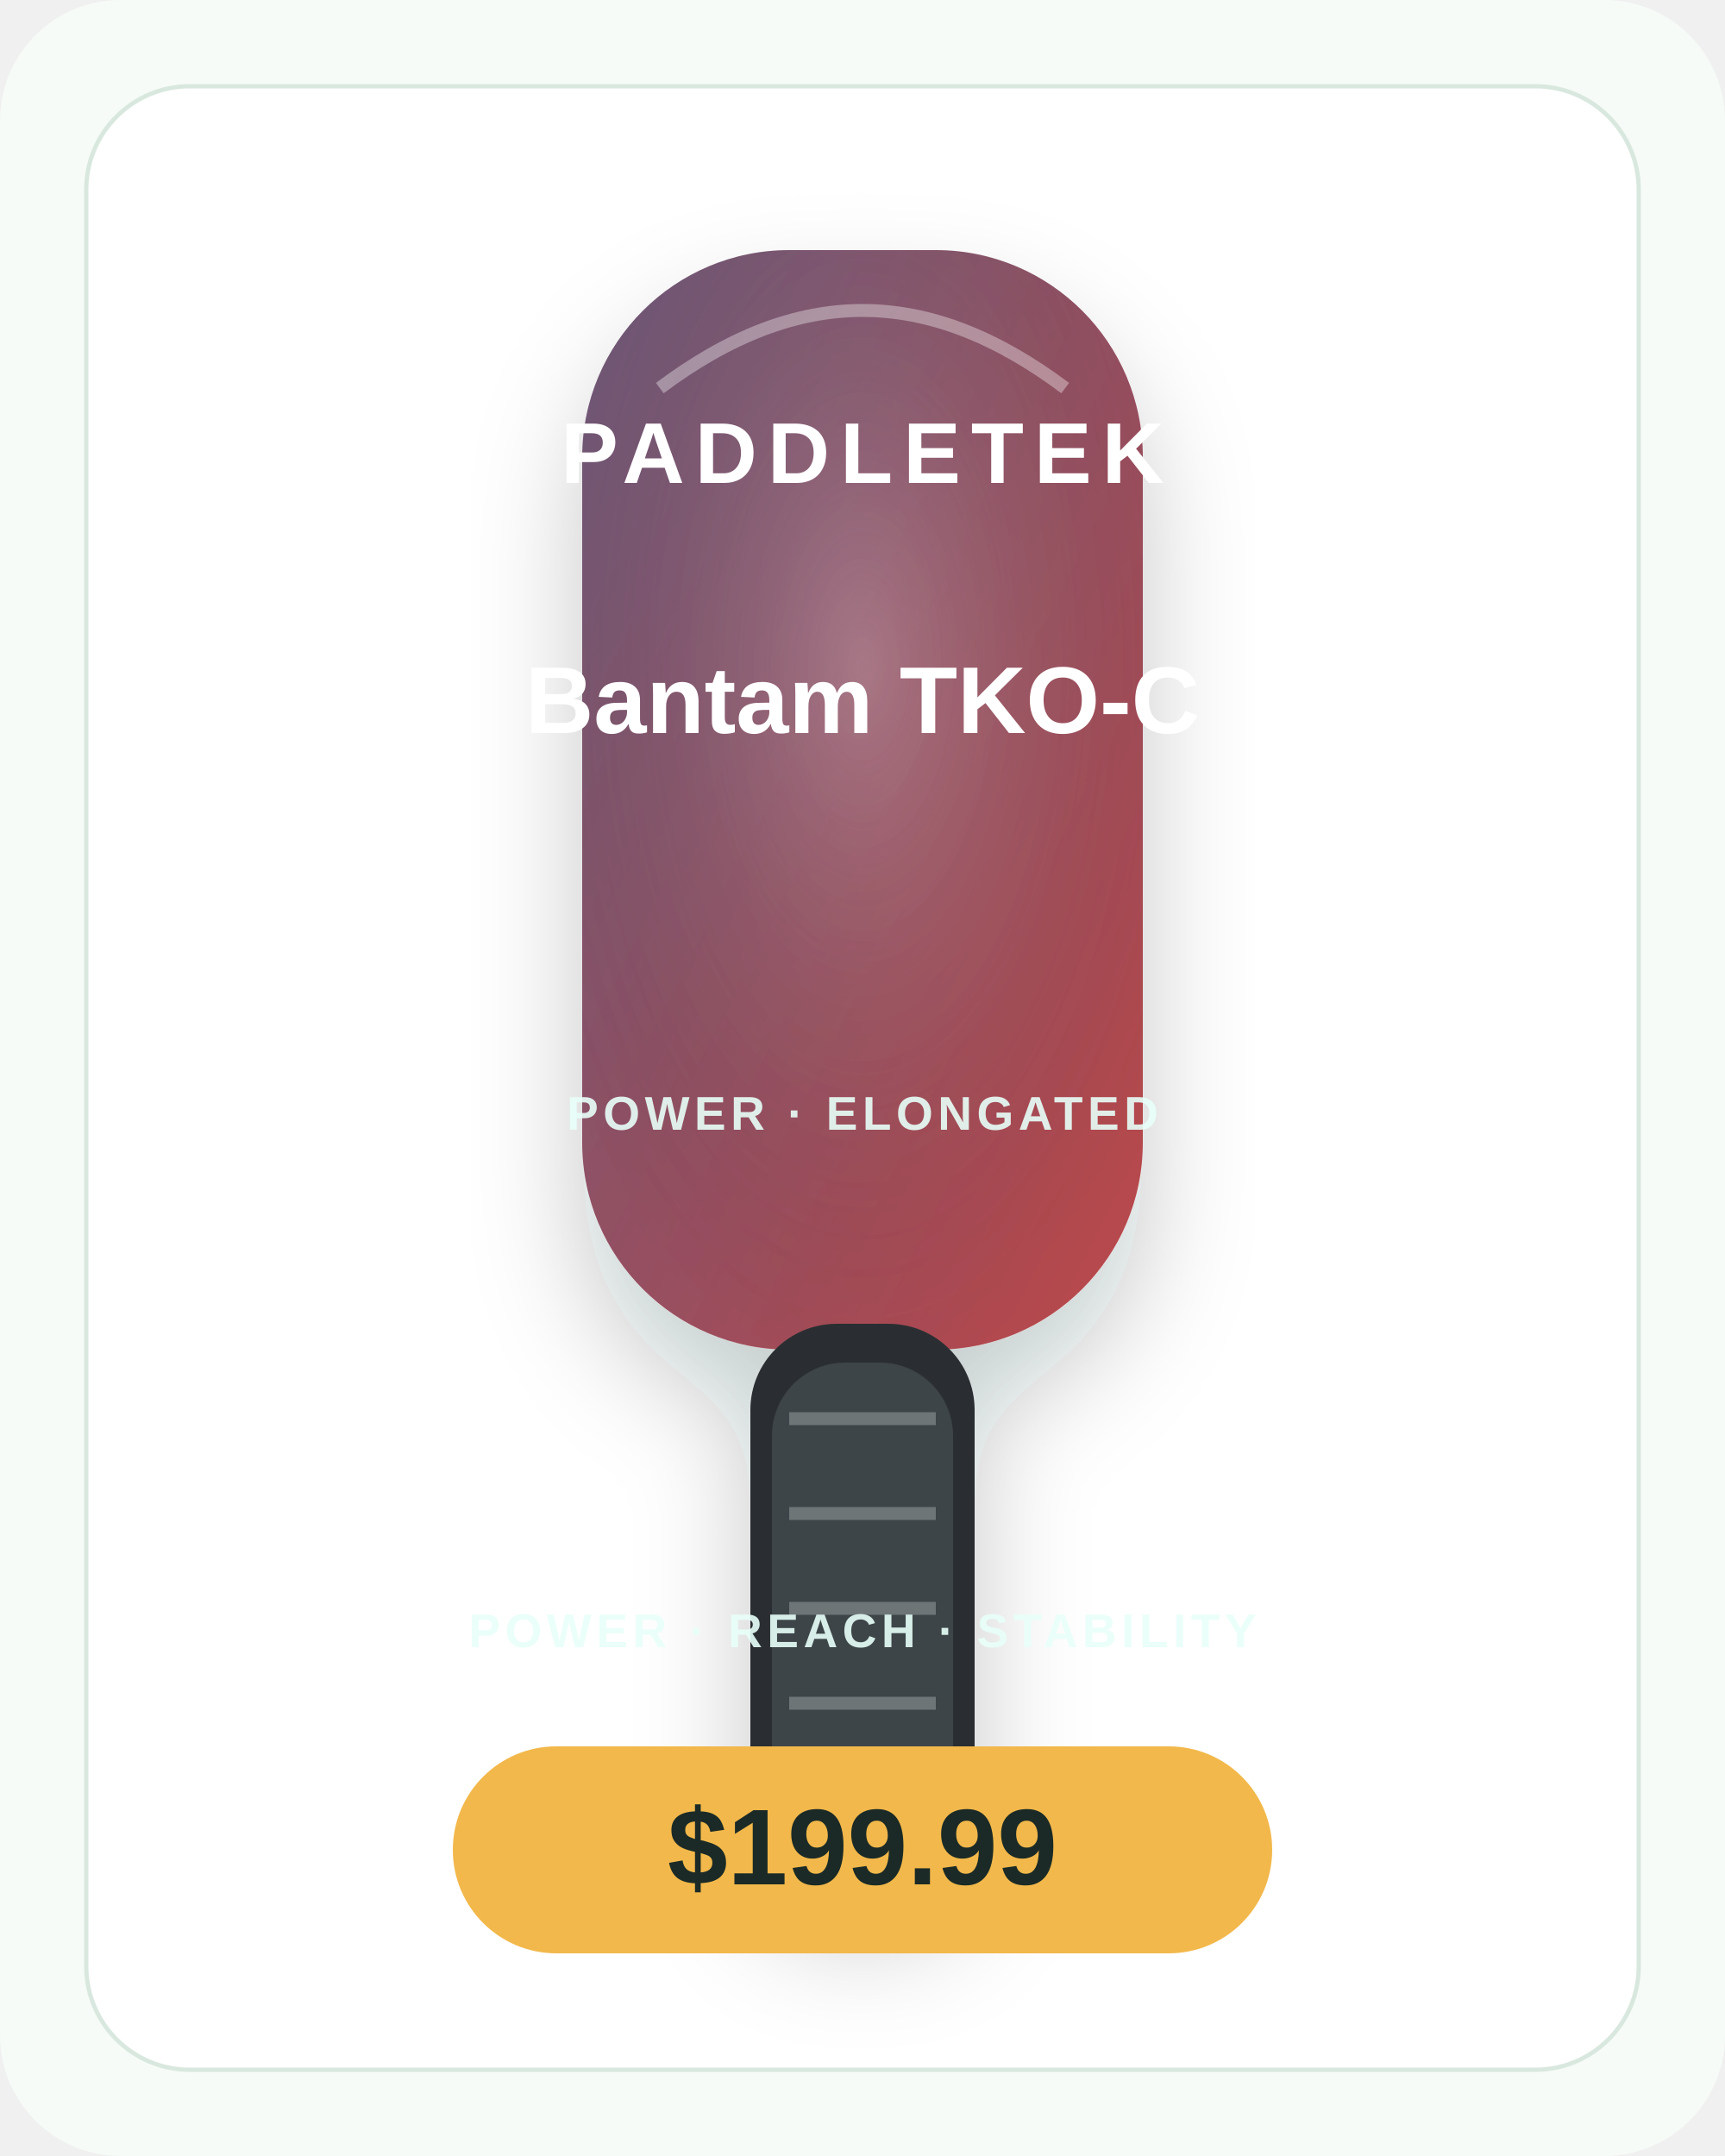
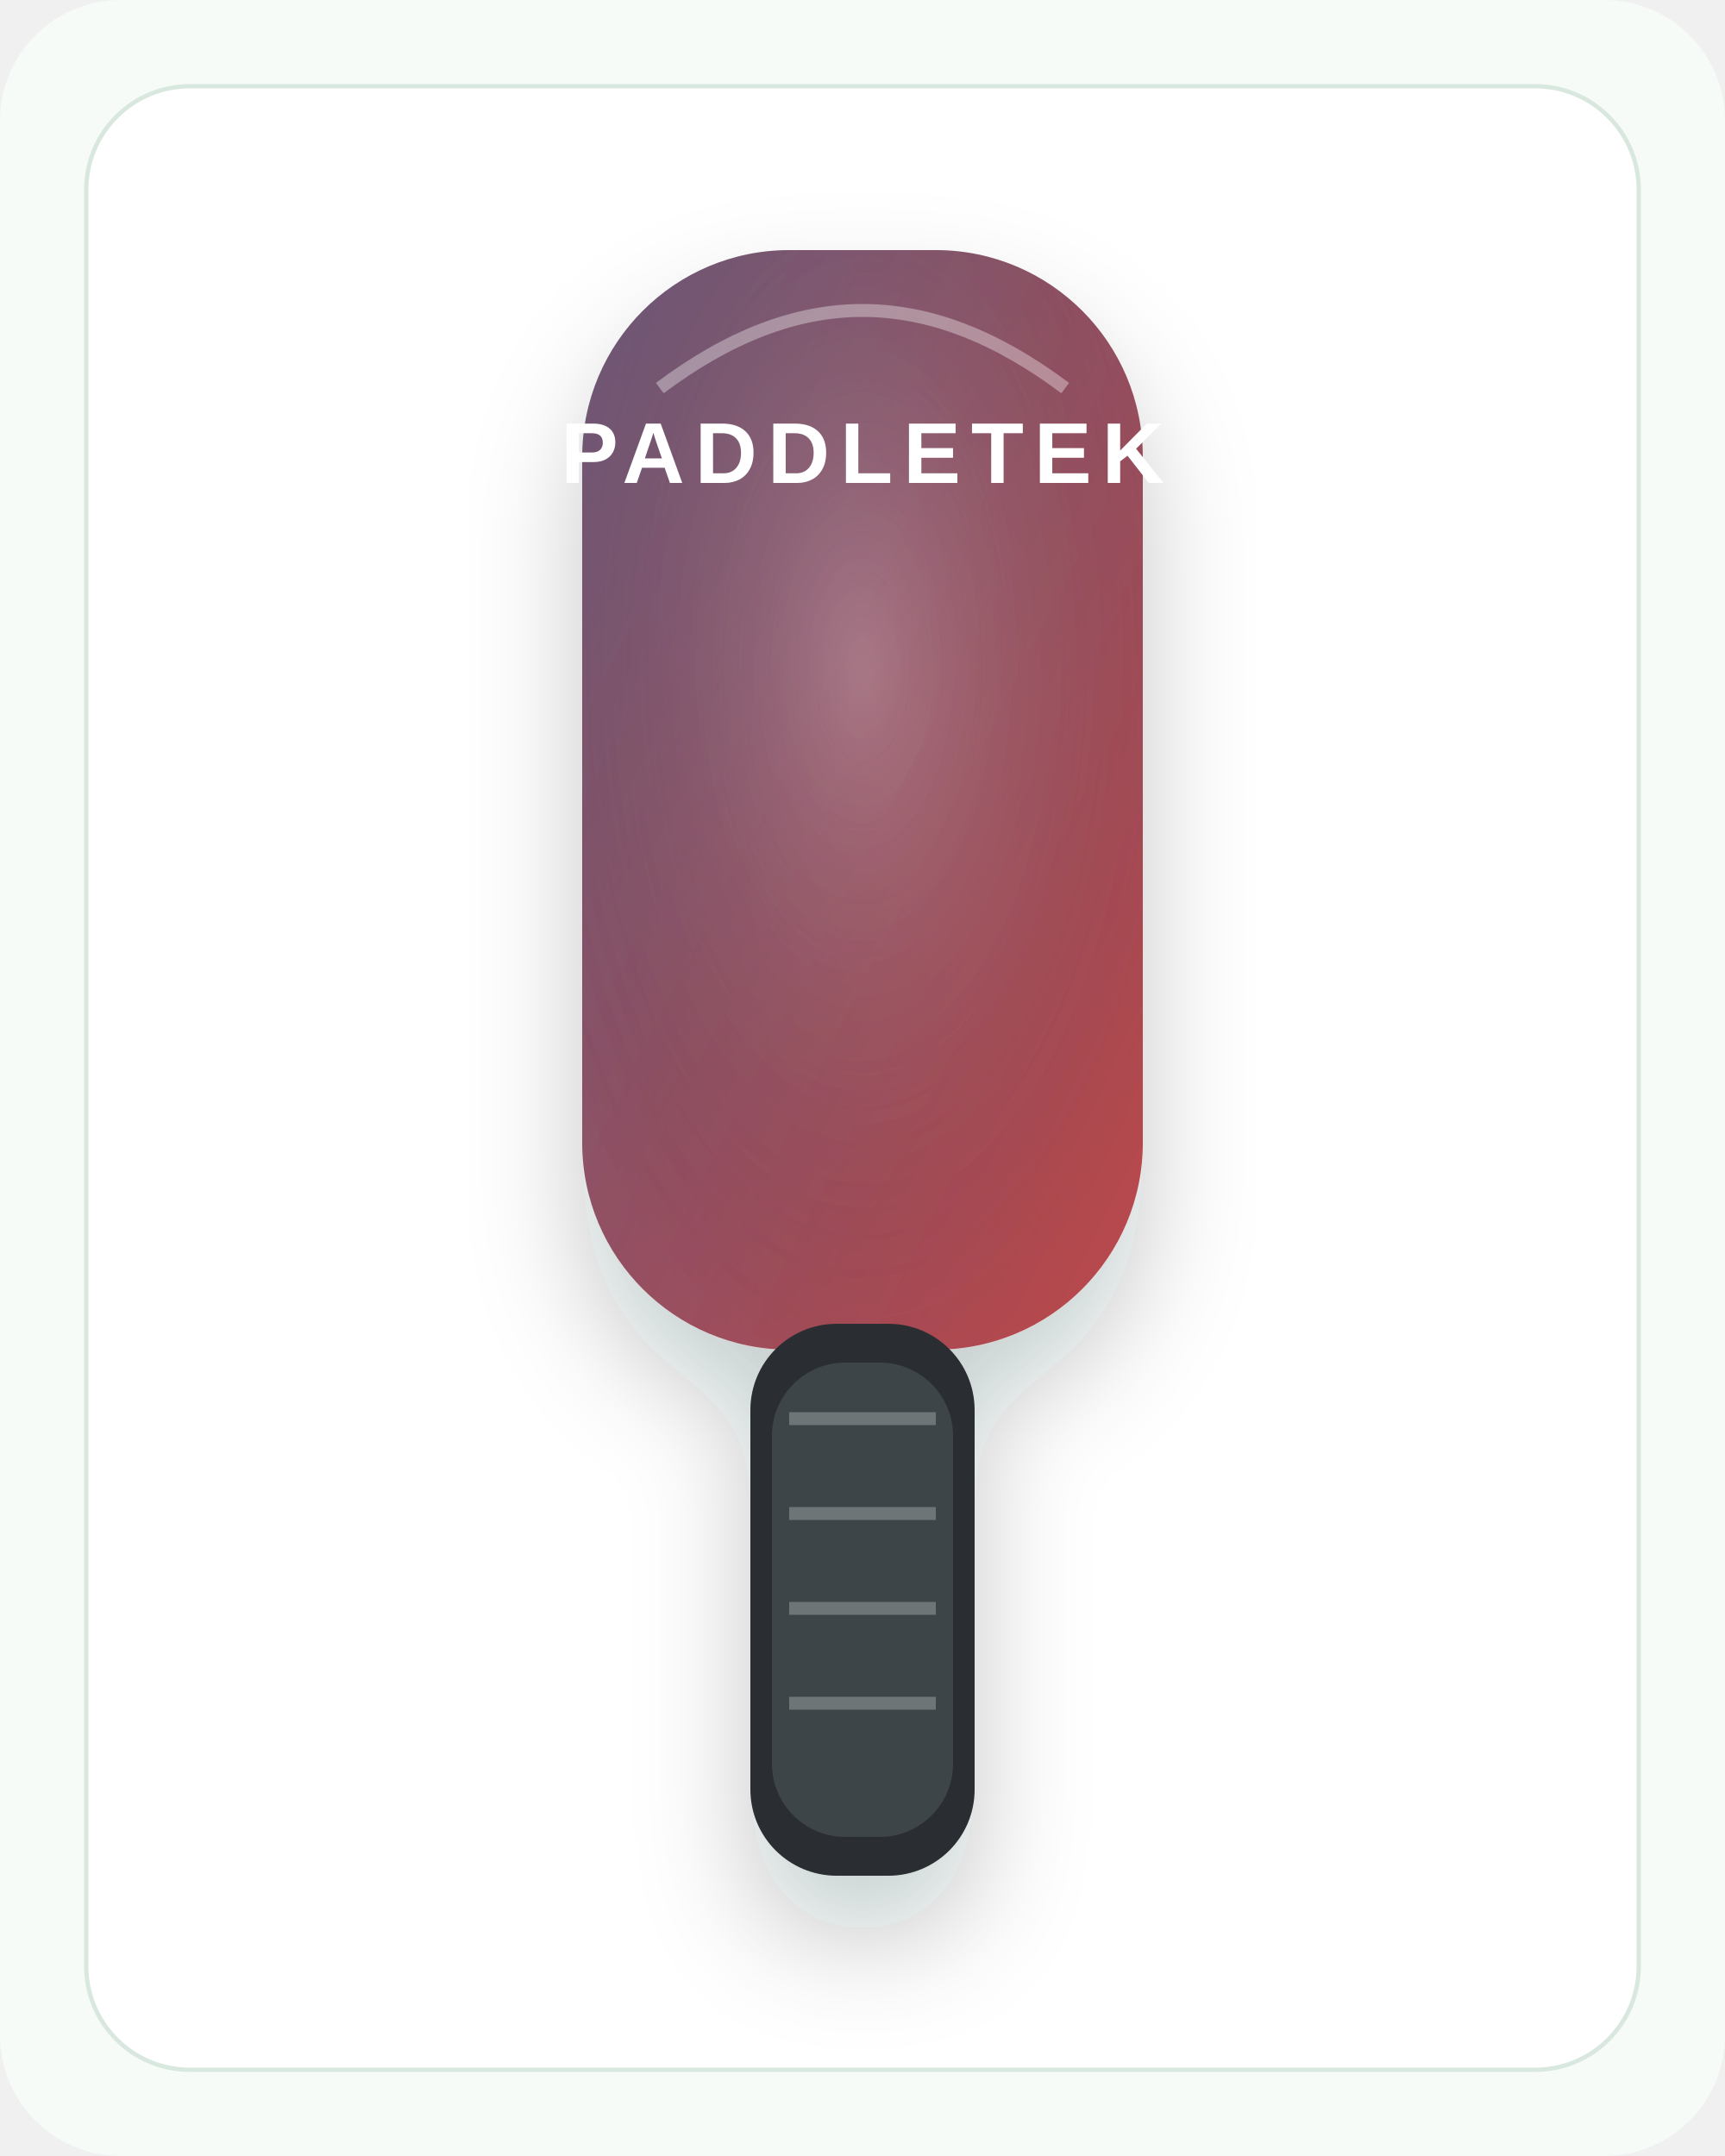
<svg xmlns="http://www.w3.org/2000/svg" width="720" height="900" viewBox="0 0 400 500" role="img" aria-labelledby="title desc">
  <defs>
    <linearGradient id="g" x1="0" y1="0" x2="1" y2="1">
      <stop offset="0" stop-color="#6d597a" />
      <stop offset="1" stop-color="#bc4749" />
    </linearGradient>
    <radialGradient id="spot" cx="50%" cy="38%" r="65%">
      <stop offset="0" stop-color="#fff" stop-opacity=".22" />
      <stop offset="1" stop-color="#000" stop-opacity="0" />
    </radialGradient>
    <filter id="shadow" x="-20%" y="-20%" width="140%" height="140%">
      <feDropShadow dx="0" dy="14" stdDeviation="13" flood-color="#14231f" flood-opacity=".22" />
    </filter>
    <style>
    .brand{font:700 20px Arial,sans-serif;letter-spacing:.12em;fill:#ffffff;text-anchor:middle}
    .model{font:800 22px Arial,sans-serif;fill:#ffffff;text-anchor:middle}
    .small{font:700 11px Arial,sans-serif;letter-spacing:.10em;fill:#e8fff8;text-anchor:middle;opacity:.9}
    .price{font:900 25px Arial,sans-serif;fill:#1b2a26;text-anchor:middle}
  </style>
  </defs>
  <rect width="400" height="500" rx="28" fill="#f6fbf7" />
  <rect x="20" y="20" width="360" height="460" rx="24" fill="#ffffff" stroke="#d9e8df" />
  <g filter="url(#shadow)">
    <rect x="135.0" y="58" width="130" height="255" rx="48" fill="url(#g)" />
    <rect x="135.0" y="58" width="130" height="255" rx="48" fill="url(#spot)" />
    <path d="M153.0 90 C 185.0 66, 215.0 66, 247.0 90" fill="none" stroke="#fff" stroke-opacity=".35" stroke-width="3" />
    <rect x="174" y="307" width="52" height="128" rx="20" fill="#2c2f31" />
    <rect x="179" y="316" width="42" height="110" rx="17" fill="#3d4448" />
    <path d="M183 329 h34 M183 351 h34 M183 373 h34 M183 395 h34" stroke="#eaf4f1" stroke-opacity=".28" stroke-width="3" />
  </g>
  <text x="200" y="112" class="brand">PADDLETEK</text>
-   <text x="200" y="170" class="model">Bantam TKO-C</text>
-   <text x="200" y="262" class="small">POWER · ELONGATED</text>
-   <rect x="105" y="405" width="190" height="48" rx="24" fill="#f2b84b" />
-   <text x="200" y="437" class="price">$199.99</text>
-   <text x="200" y="382" class="small" fill="#1e6f5c">POWER · REACH · STABILITY</text>
</svg>
